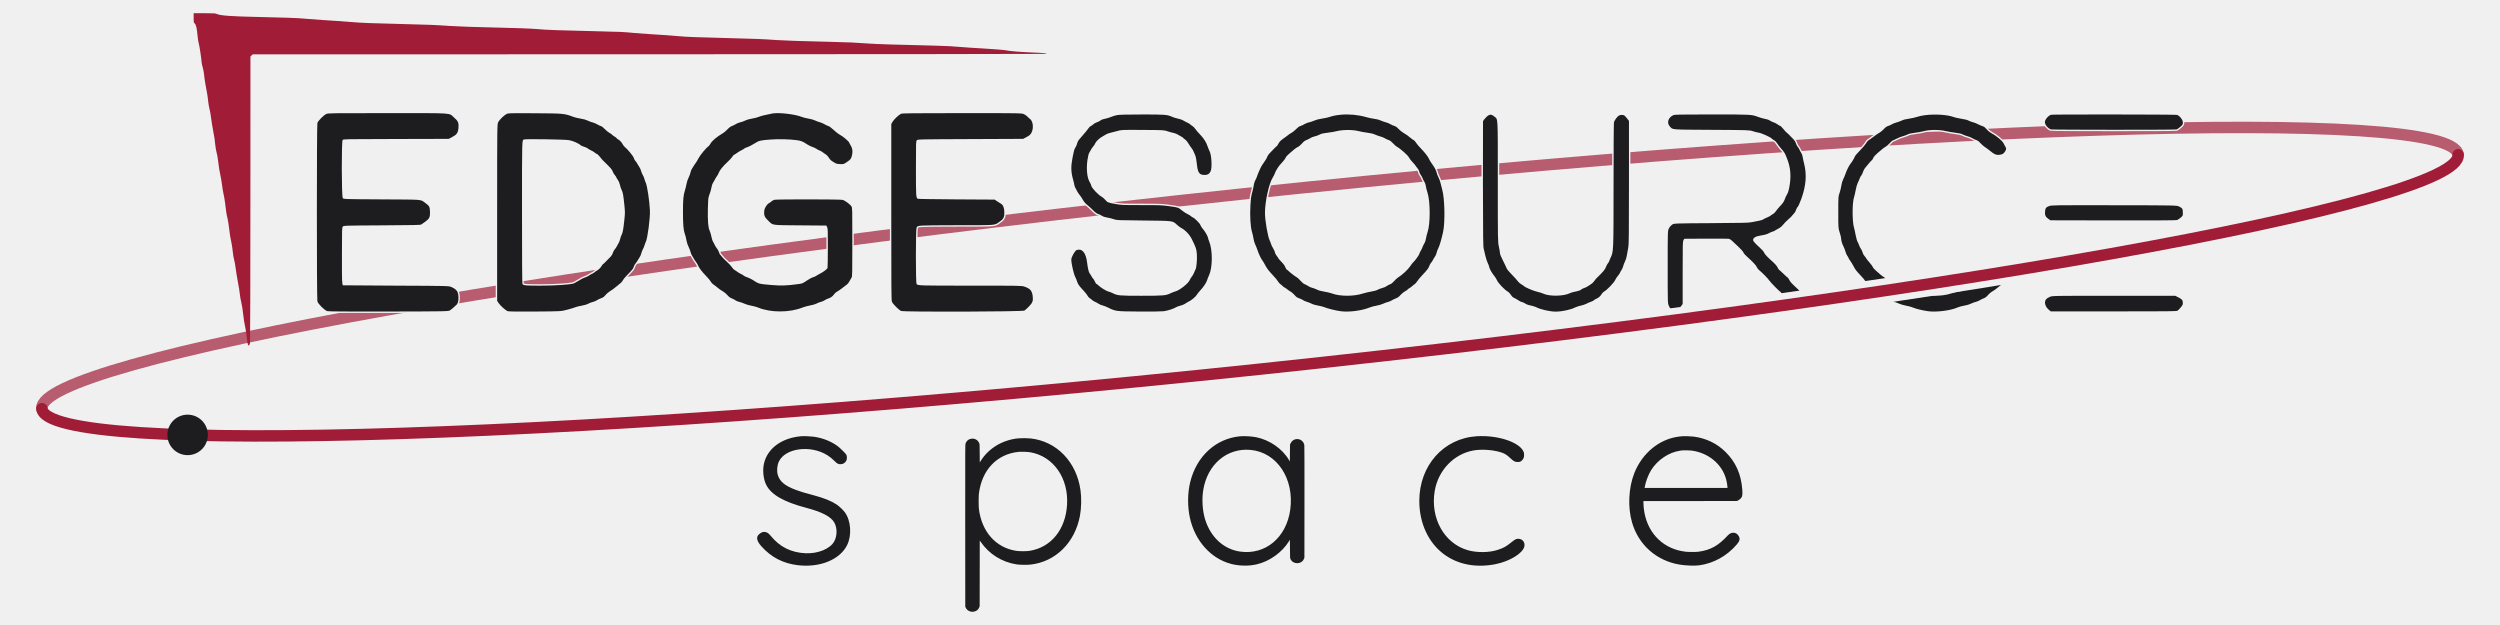
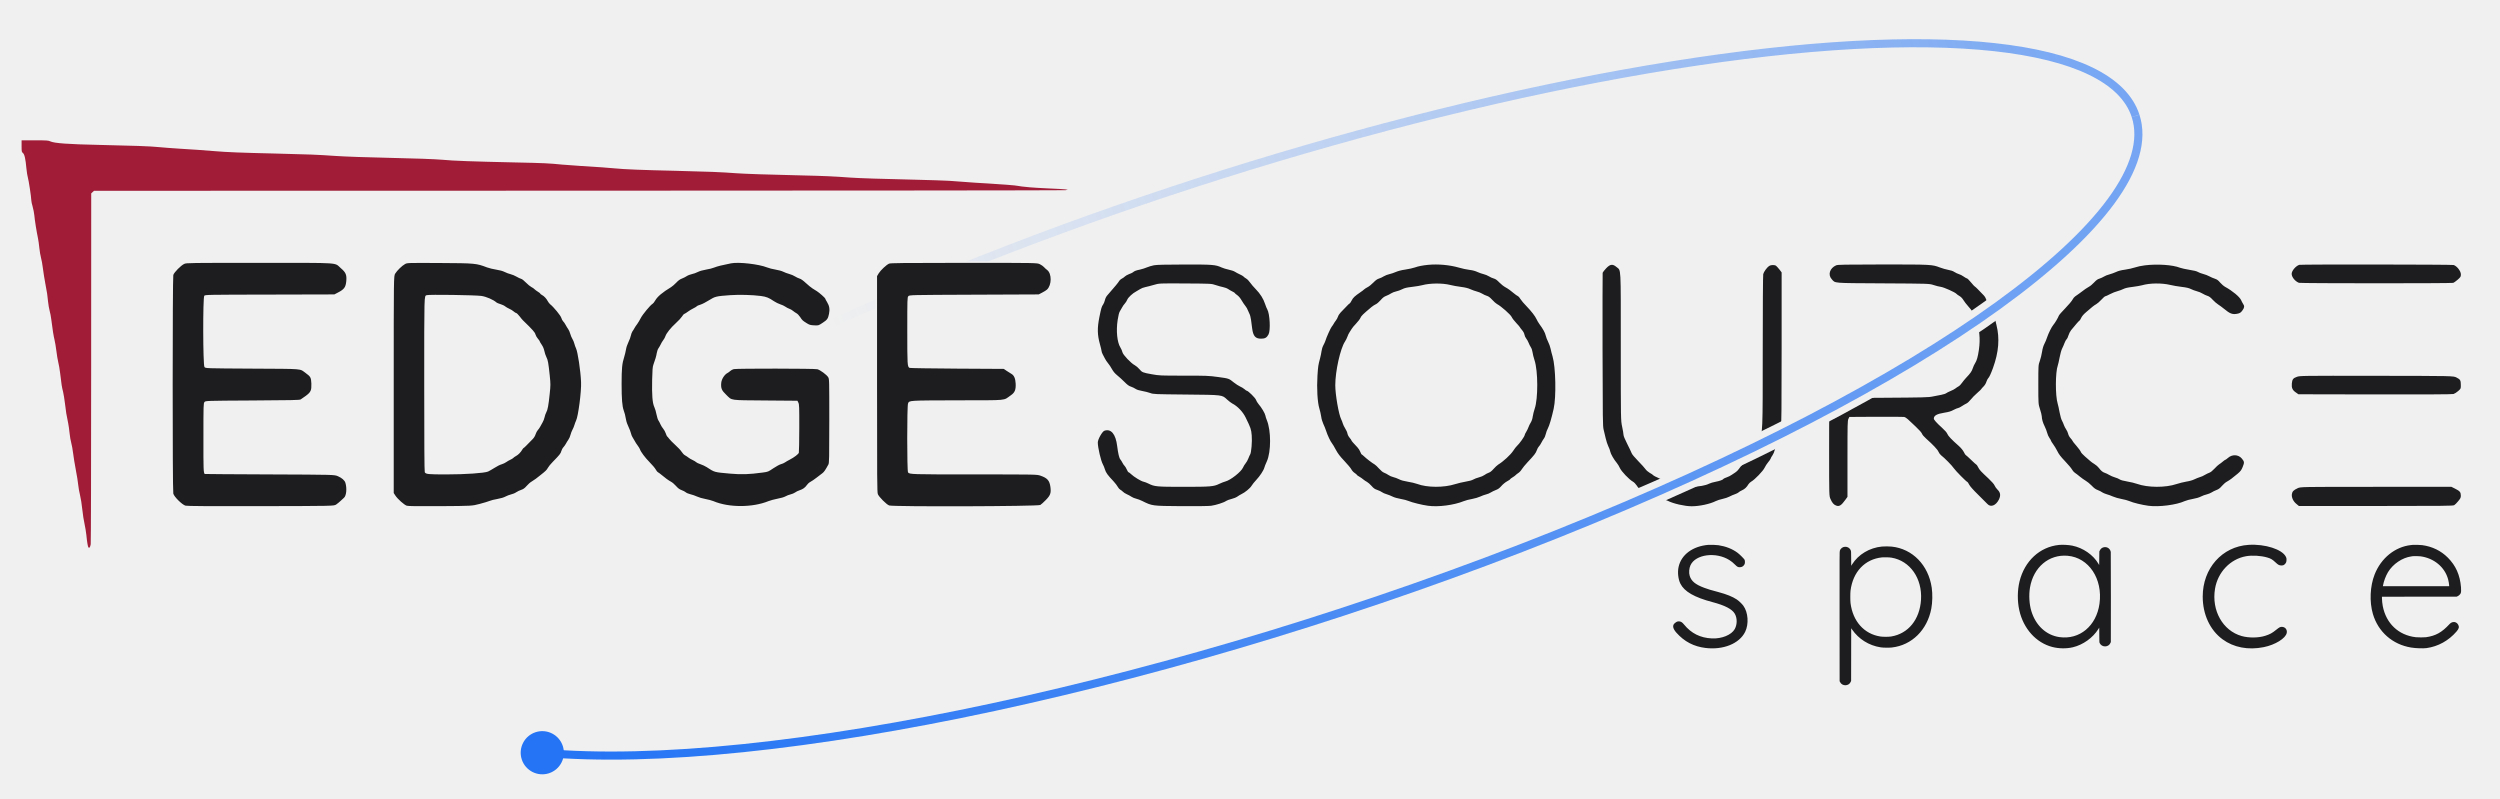
- <svg xmlns="http://www.w3.org/2000/svg" viewBox="-440 -30 5680 1420" role="img" aria-label="Edgesource Space">
+ <svg xmlns="http://www.w3.org/2000/svg" viewBox="-40 -260 4632 1480" role="img" aria-label="Edgesource Space">
  <defs>
    <path id="w" d="M3015 5791 c-63 -28 -190 -158 -204 -206 -15 -56 -16 -3988 0 -4050 15 -60 164 -207 226 -224 30 -8 423 -11 1395 -9 1354 3 1354 3 1396 30 22 15 58 44 80 65 21 21 51 47 64 59 46 37 59 177 27 280 -14 45 -66 90 -139 121 -65 28 -65 28 -1265 33 -660 3 -1201 6 -1202 8 -23 24 -25 84 -24 675 0 604 1 632 19 657 19 25 19 25 888 30 718 4 873 7 894 19 13 8 56 38 95 66 94 70 108 100 104 228 -5 112 -14 129 -105 195 -118 85 -15 76 -988 82 -869 5 -869 5 -888 30 -28 38 -31 1289 -3 1320 17 19 45 20 1214 22 l1196 3 65 34 c117 60 145 98 156 213 10 116 -8 160 -101 239 -128 109 40 98 -1505 99 -1293 0 -1357 -1 -1395 -19z M7104 5787 c-54 -29 -148 -120 -182 -177 -27 -45 -27 -45 -27 -2055 l0 -2010 30 -46 c42 -65 166 -175 212 -189 27 -8 203 -11 623 -8 585 4 585 4 726 41 78 20 161 46 185 56 24 11 89 27 144 36 66 12 117 27 150 45 28 15 75 33 105 40 30 6 73 24 95 40 22 15 64 35 92 44 41 14 63 30 100 72 25 30 67 67 92 81 25 15 60 38 78 52 18 14 55 44 84 66 97 76 120 98 140 137 11 21 52 72 92 112 127 130 146 154 157 198 7 24 24 57 40 73 15 17 35 45 45 64 9 19 30 51 45 73 15 21 34 62 40 91 7 28 23 70 35 92 13 22 30 63 38 91 8 28 22 64 30 80 40 77 101 545 93 714 -9 214 -62 562 -94 627 -11 21 -24 61 -31 88 -7 28 -23 66 -36 86 -13 20 -30 62 -39 93 -8 31 -25 71 -39 89 -13 18 -34 52 -47 77 -13 25 -33 55 -46 66 -12 12 -28 41 -34 65 -12 42 -142 201 -207 252 -13 11 -32 35 -43 55 -24 48 -69 96 -108 116 -18 9 -32 21 -32 26 0 5 -20 21 -44 35 -23 14 -52 35 -62 46 -10 12 -37 30 -59 41 -22 11 -67 48 -100 82 -36 37 -72 66 -90 70 -16 4 -55 22 -85 40 -30 18 -80 39 -110 46 -30 7 -80 25 -110 41 -36 18 -90 33 -155 43 -55 8 -132 27 -170 41 -203 77 -217 78 -880 82 -600 3 -600 3 -641 -20z m1416 -590 c92 -14 222 -70 280 -122 8 -7 41 -21 73 -30 31 -9 70 -27 86 -41 16 -13 50 -33 76 -44 27 -11 63 -34 82 -50 18 -17 40 -30 48 -30 8 0 34 -26 59 -57 24 -32 54 -67 65 -78 185 -179 222 -222 232 -261 6 -22 26 -58 45 -79 19 -21 34 -43 34 -49 0 -5 16 -33 36 -62 24 -34 41 -75 50 -118 7 -36 25 -87 38 -113 28 -54 37 -105 62 -344 16 -159 16 -175 -1 -335 -22 -216 -38 -301 -64 -345 -11 -20 -25 -59 -31 -89 -6 -29 -22 -73 -38 -98 -15 -24 -35 -61 -45 -81 -11 -20 -30 -48 -44 -62 -13 -15 -31 -48 -39 -74 -8 -29 -30 -65 -52 -88 -116 -120 -163 -167 -170 -167 -4 0 -16 -15 -26 -32 -27 -48 -76 -97 -117 -118 -19 -10 -41 -26 -48 -34 -8 -9 -33 -25 -57 -35 -24 -11 -58 -31 -76 -44 -18 -14 -56 -31 -85 -40 -29 -8 -89 -38 -133 -67 -45 -28 -97 -58 -117 -67 -70 -29 -422 -53 -774 -53 -337 0 -380 4 -399 41 -7 12 -10 581 -10 1630 0 1704 -2 1630 45 1650 33 15 903 2 1015 -14z M13145 5801 c-169 -34 -256 -55 -306 -76 -32 -14 -102 -32 -156 -40 -64 -11 -117 -26 -153 -44 -30 -16 -81 -34 -112 -40 -31 -7 -74 -23 -94 -37 -20 -14 -60 -34 -89 -45 -37 -14 -68 -36 -106 -77 -30 -31 -72 -68 -95 -82 -159 -96 -253 -175 -294 -247 -16 -29 -39 -57 -50 -63 -39 -21 -185 -197 -218 -263 -18 -36 -48 -86 -66 -111 -19 -24 -42 -59 -52 -78 -9 -18 -26 -45 -37 -59 -10 -15 -23 -49 -28 -75 -5 -27 -25 -82 -45 -122 -21 -42 -40 -100 -46 -140 -6 -37 -21 -98 -33 -137 -39 -119 -48 -213 -48 -500 0 -275 11 -412 39 -489 18 -48 28 -86 44 -175 6 -36 27 -95 46 -132 18 -37 38 -89 44 -116 6 -26 19 -59 29 -73 10 -14 28 -45 40 -68 12 -24 37 -63 56 -87 18 -25 37 -55 41 -67 15 -49 96 -157 182 -244 49 -49 99 -109 111 -132 12 -23 31 -47 44 -53 12 -7 40 -27 62 -46 67 -57 128 -101 175 -127 26 -13 68 -49 95 -80 37 -42 62 -61 104 -77 31 -11 66 -30 78 -41 12 -11 50 -27 84 -35 35 -8 90 -27 124 -43 34 -16 100 -36 153 -45 51 -9 118 -27 150 -40 283 -121 724 -121 1020 0 35 14 110 34 167 45 63 11 120 28 147 43 24 14 66 30 95 37 28 6 66 22 84 35 18 14 55 32 83 41 63 20 104 51 137 99 13 20 42 46 64 57 22 11 73 46 113 77 40 31 90 69 110 84 32 25 53 56 111 162 14 27 16 109 16 805 0 763 0 776 -20 810 -27 46 -149 136 -202 149 -52 14 -1490 15 -1547 2 -21 -5 -50 -20 -65 -34 -14 -14 -38 -31 -52 -38 -56 -29 -109 -113 -116 -182 -9 -101 8 -141 91 -220 115 -111 47 -101 726 -107 l595 -5 17 -35 c16 -32 18 -75 17 -470 -1 -239 -4 -445 -8 -458 -7 -26 -86 -86 -171 -130 -31 -15 -69 -38 -85 -49 -17 -12 -50 -27 -75 -33 -25 -6 -88 -41 -141 -76 -94 -64 -98 -66 -195 -79 -260 -35 -391 -39 -601 -21 -308 28 -287 22 -443 123 -27 17 -78 41 -114 53 -35 11 -70 28 -78 37 -7 9 -36 26 -64 39 -27 12 -63 33 -80 47 -16 13 -44 32 -62 41 -18 9 -46 38 -62 64 -16 26 -68 83 -117 126 -48 44 -100 96 -115 117 -15 20 -31 40 -37 43 -5 3 -17 29 -26 57 -10 28 -30 66 -46 84 -16 18 -39 55 -51 81 -11 27 -29 60 -39 74 -10 14 -26 63 -35 110 -8 47 -27 109 -41 139 -35 75 -46 219 -40 506 4 181 9 239 22 275 35 95 55 163 64 221 6 33 19 71 31 86 11 15 29 46 40 69 10 24 32 60 48 81 17 21 35 55 41 75 18 54 98 155 196 244 48 43 98 98 112 121 13 23 33 45 44 48 11 4 40 22 65 41 25 19 70 46 99 60 30 14 59 32 66 40 6 8 37 21 68 30 31 9 101 45 156 80 115 72 132 76 390 95 173 12 412 6 573 -15 103 -14 145 -31 244 -98 32 -21 84 -47 117 -57 32 -10 74 -29 92 -43 19 -14 51 -31 72 -38 21 -7 53 -25 70 -40 18 -15 46 -35 64 -44 18 -9 48 -40 68 -70 41 -62 45 -66 122 -114 51 -32 67 -36 138 -40 80 -4 80 -4 157 47 84 55 100 76 118 166 17 84 7 148 -35 216 -19 31 -35 61 -35 67 0 11 -110 109 -155 137 -18 11 -53 34 -80 50 -26 17 -83 62 -125 102 -52 48 -90 75 -117 82 -21 6 -59 24 -84 40 -24 16 -72 36 -106 45 -34 9 -83 27 -110 41 -28 14 -88 31 -144 40 -52 8 -123 26 -156 40 -152 61 -526 104 -668 76z M16072 5795 c-49 -22 -155 -121 -191 -179 l-31 -52 0 -2002 c0 -1768 1 -2006 15 -2038 22 -53 159 -190 209 -209 70 -26 2760 -18 2801 9 17 10 62 51 101 91 86 87 101 130 86 244 -17 118 -56 163 -182 207 -70 24 -70 24 -1229 24 -1182 0 -1199 1 -1227 38 -20 26 -20 1228 0 1276 24 58 -3 56 922 59 957 2 834 -10 984 94 73 50 94 103 88 218 -5 95 -30 151 -80 179 -18 10 -57 35 -87 55 l-53 36 -867 5 c-476 3 -872 9 -880 14 -39 25 -41 51 -41 690 0 589 1 615 19 637 19 24 19 24 1218 29 l1198 5 65 34 c36 18 76 43 88 55 90 82 92 298 3 364 -20 15 -46 39 -59 54 -12 14 -46 38 -74 52 -52 26 -52 26 -1407 26 -1151 -1 -1361 -3 -1389 -15z M20981 5765 c-41 -8 -99 -25 -131 -39 -31 -14 -89 -32 -129 -41 -73 -15 -104 -27 -131 -51 -8 -7 -40 -22 -71 -33 -31 -12 -65 -31 -75 -42 -11 -12 -36 -30 -57 -41 -21 -10 -46 -33 -55 -50 -15 -26 -67 -90 -220 -265 -16 -18 -34 -55 -40 -84 -7 -28 -21 -64 -32 -79 -29 -41 -36 -64 -71 -237 -40 -201 -38 -325 10 -498 17 -60 31 -119 31 -130 0 -12 10 -39 21 -60 12 -22 30 -58 42 -80 11 -22 36 -60 57 -85 21 -25 54 -74 73 -110 25 -45 55 -80 98 -115 34 -27 94 -82 133 -121 54 -55 83 -76 121 -88 27 -9 65 -27 85 -41 23 -16 65 -29 122 -39 47 -8 115 -25 150 -38 62 -22 74 -22 663 -28 690 -7 665 -4 762 -94 32 -29 74 -61 93 -71 98 -50 197 -153 249 -260 97 -199 102 -214 113 -332 10 -116 -8 -329 -31 -357 -5 -6 -19 -37 -31 -69 -12 -32 -35 -73 -51 -91 -16 -18 -37 -53 -48 -78 -33 -79 -233 -236 -328 -259 -26 -7 -77 -27 -113 -44 -100 -50 -159 -55 -662 -55 -497 0 -537 4 -645 58 -33 17 -76 33 -96 37 -44 8 -178 90 -229 139 -20 20 -42 36 -48 36 -6 0 -22 24 -34 53 -13 29 -31 59 -41 67 -9 7 -26 32 -37 54 -11 23 -29 50 -39 62 -22 24 -43 110 -60 249 -27 223 -114 327 -237 284 -40 -14 -122 -160 -122 -217 0 -93 58 -344 95 -407 12 -22 30 -65 38 -95 17 -57 52 -106 158 -217 32 -35 68 -81 79 -103 11 -22 33 -46 48 -54 15 -8 36 -24 47 -36 11 -13 43 -33 71 -46 28 -12 67 -33 87 -47 20 -14 60 -31 89 -37 29 -7 80 -26 113 -43 183 -91 180 -91 715 -95 293 -2 515 1 560 7 88 12 235 59 277 89 16 11 60 28 99 37 39 9 86 28 109 44 22 16 56 36 75 45 67 31 164 111 190 157 14 24 53 72 86 107 64 66 138 179 150 228 3 16 24 68 46 116 80 177 80 571 0 763 -12 28 -24 66 -27 86 -6 38 -72 150 -128 214 -19 22 -40 57 -46 77 -12 36 -146 168 -171 168 -5 0 -25 13 -43 30 -19 16 -56 39 -83 50 -26 12 -78 45 -114 74 -92 74 -88 73 -293 101 -175 24 -211 25 -634 25 -433 0 -453 1 -588 25 -173 31 -184 35 -235 96 -23 27 -60 59 -83 71 -71 36 -222 196 -231 243 -4 22 -21 61 -37 86 -61 97 -82 308 -51 511 13 84 27 139 41 160 11 18 30 51 42 73 11 22 34 54 49 70 16 17 36 48 45 71 17 43 101 121 167 155 20 10 53 30 73 43 20 14 62 30 93 36 31 6 102 25 158 41 100 30 100 30 585 27 484 -3 484 -3 564 -30 44 -15 106 -32 137 -38 31 -6 74 -22 94 -36 20 -14 56 -34 80 -46 24 -11 44 -24 44 -29 0 -4 19 -21 43 -37 27 -19 57 -54 82 -98 22 -37 54 -85 72 -106 17 -21 37 -55 43 -76 7 -20 21 -50 30 -67 10 -16 23 -66 29 -110 6 -44 15 -116 21 -160 19 -143 60 -190 165 -190 74 0 107 19 139 81 39 73 23 379 -23 460 -10 16 -28 61 -41 100 -31 98 -90 191 -173 276 -40 40 -88 97 -107 125 -19 28 -51 61 -71 72 -20 12 -43 28 -50 38 -8 9 -39 27 -69 40 -30 14 -71 35 -90 48 -19 13 -71 30 -115 39 -43 9 -103 27 -133 41 -112 51 -161 55 -689 54 -361 -1 -507 -4 -562 -14z M26060 5773 c-95 -9 -189 -27 -244 -48 -33 -12 -113 -30 -176 -39 -76 -11 -137 -27 -180 -46 -36 -16 -90 -34 -120 -40 -30 -6 -75 -24 -100 -39 -25 -16 -65 -35 -90 -42 -33 -10 -61 -30 -105 -75 -33 -34 -80 -72 -105 -84 -25 -13 -54 -31 -65 -42 -11 -11 -41 -34 -67 -51 -109 -75 -138 -102 -164 -154 -15 -29 -31 -53 -35 -53 -5 0 -37 -30 -71 -67 -35 -37 -79 -84 -100 -104 -20 -21 -42 -55 -48 -76 -7 -21 -25 -54 -40 -73 -15 -19 -33 -46 -40 -60 -7 -14 -22 -36 -34 -50 -20 -22 -103 -206 -121 -270 -4 -14 -20 -49 -36 -78 -16 -30 -30 -77 -34 -110 -4 -31 -16 -91 -27 -132 -34 -127 -36 -140 -48 -320 -15 -234 0 -496 35 -608 13 -42 28 -110 34 -150 5 -42 22 -98 39 -135 17 -34 40 -93 53 -132 25 -80 83 -200 109 -230 10 -11 41 -62 68 -114 40 -74 74 -120 160 -211 60 -63 119 -134 130 -156 11 -22 39 -53 61 -67 23 -15 41 -31 41 -35 0 -5 19 -19 43 -32 23 -13 57 -36 75 -52 18 -15 49 -37 70 -47 20 -11 58 -44 84 -74 39 -45 59 -59 108 -75 33 -12 72 -30 87 -42 14 -11 51 -28 82 -36 31 -9 81 -29 111 -44 33 -17 94 -34 152 -44 54 -9 119 -26 145 -38 62 -27 254 -75 363 -89 189 -26 480 12 661 86 34 14 103 32 153 40 51 9 118 29 152 45 34 16 83 34 110 40 27 6 66 22 86 36 21 13 63 34 93 45 41 15 67 34 103 75 27 31 72 68 105 86 31 17 57 34 57 39 0 4 20 20 44 34 24 14 50 33 58 42 7 9 29 26 49 39 20 12 50 44 65 70 16 26 63 83 105 128 125 132 156 172 173 224 9 27 26 58 37 68 12 11 33 42 46 69 14 28 36 64 49 81 13 16 28 55 35 85 6 29 24 77 39 104 25 45 67 186 106 360 50 220 38 776 -20 970 -13 44 -30 109 -37 145 -7 36 -28 93 -46 128 -18 35 -38 87 -44 115 -11 51 -48 119 -118 214 -19 26 -42 66 -52 89 -27 59 -94 145 -187 242 -45 45 -93 102 -108 127 -14 25 -38 52 -53 60 -15 7 -41 25 -57 39 -70 60 -123 97 -174 125 -30 16 -80 56 -111 88 -43 45 -68 63 -103 73 -26 7 -66 25 -89 40 -23 15 -67 33 -97 40 -30 7 -82 25 -115 40 -40 19 -90 33 -150 40 -49 6 -136 24 -192 41 -174 50 -388 70 -573 52z m408 -372 c44 -12 133 -28 198 -36 85 -11 136 -24 179 -44 34 -15 85 -34 115 -41 30 -7 75 -25 100 -40 25 -16 64 -34 88 -41 32 -9 58 -29 100 -74 31 -34 71 -69 88 -78 74 -38 252 -195 273 -241 10 -23 48 -72 85 -111 36 -38 66 -73 66 -77 0 -4 18 -27 39 -52 25 -29 41 -59 46 -86 4 -22 18 -54 32 -71 14 -16 33 -51 44 -78 10 -27 29 -65 42 -84 15 -22 27 -59 32 -94 4 -32 20 -98 37 -148 66 -199 67 -713 3 -897 -14 -40 -30 -104 -36 -143 -6 -46 -19 -84 -38 -115 -16 -25 -34 -63 -41 -84 -7 -22 -26 -60 -41 -85 -16 -25 -29 -52 -29 -60 0 -25 -102 -168 -146 -206 -13 -11 -43 -50 -67 -87 -48 -74 -185 -200 -278 -256 -19 -12 -58 -48 -86 -80 -36 -41 -63 -62 -93 -72 -23 -8 -57 -26 -76 -41 -18 -14 -64 -34 -100 -43 -37 -9 -86 -28 -108 -41 -26 -15 -78 -29 -141 -39 -55 -9 -140 -29 -190 -45 -210 -68 -523 -67 -708 3 -36 13 -114 32 -174 41 -74 12 -125 26 -163 46 -30 15 -77 33 -105 39 -27 6 -68 23 -90 39 -22 16 -58 34 -79 42 -26 9 -58 36 -95 77 -31 35 -68 70 -83 78 -38 20 -152 107 -195 149 -20 19 -40 35 -44 35 -4 0 -15 21 -25 47 -10 27 -34 64 -54 85 -71 74 -110 119 -110 127 0 5 -15 27 -34 50 -20 23 -37 57 -41 80 -3 21 -22 63 -41 92 -19 30 -39 72 -45 94 -6 22 -19 56 -29 75 -46 90 -110 459 -110 633 0 261 94 681 180 809 16 24 37 66 46 93 9 28 27 64 39 80 12 17 29 44 38 60 8 17 46 61 82 99 37 39 74 87 82 108 15 36 44 65 205 200 25 20 60 43 79 51 20 8 59 42 89 76 40 46 65 65 105 80 29 11 69 31 89 45 20 14 62 30 94 37 31 6 81 24 111 40 45 23 82 32 186 44 72 9 155 22 185 31 144 39 374 41 518 5z M33620 5764 c-117 -51 -157 -173 -83 -255 72 -80 -3 -73 953 -79 855 -5 855 -5 935 -31 44 -15 105 -30 135 -34 56 -7 266 -101 290 -130 6 -8 31 -26 56 -40 27 -16 53 -43 71 -73 15 -26 57 -81 94 -122 74 -84 82 -97 132 -226 73 -186 92 -366 62 -575 -19 -130 -39 -201 -70 -248 -14 -20 -33 -62 -43 -93 -19 -59 -45 -95 -122 -176 -25 -26 -60 -69 -78 -95 -18 -27 -46 -56 -63 -65 -18 -9 -44 -27 -60 -40 -16 -13 -56 -34 -90 -47 -34 -14 -70 -32 -79 -40 -10 -9 -51 -22 -91 -30 -41 -7 -112 -22 -159 -31 -77 -17 -167 -19 -932 -24 -846 -5 -846 -5 -889 -35 -27 -19 -54 -50 -71 -84 -28 -53 -28 -53 -28 -877 0 -823 0 -823 26 -881 29 -67 57 -101 99 -118 60 -26 99 -3 176 105 l39 54 0 706 c0 651 1 708 18 740 l17 35 490 3 c270 1 505 0 523 -3 18 -3 49 -22 71 -43 21 -20 86 -82 145 -136 67 -63 109 -111 116 -131 7 -20 38 -57 78 -92 128 -114 213 -204 228 -243 9 -22 30 -50 47 -64 64 -49 205 -192 237 -241 32 -48 237 -255 252 -255 4 0 19 -21 32 -48 15 -30 75 -98 167 -188 79 -77 157 -155 172 -172 61 -67 157 -29 213 83 36 75 29 130 -26 183 -21 20 -45 54 -54 76 -10 25 -52 72 -113 130 -147 137 -166 158 -192 209 -13 26 -27 47 -31 47 -4 0 -49 40 -100 90 -51 49 -96 90 -100 90 -4 0 -19 24 -34 54 -18 35 -52 76 -94 114 -136 120 -197 185 -212 223 -10 25 -44 64 -96 111 -101 91 -154 150 -154 172 0 56 57 88 197 110 77 12 119 24 168 51 37 19 75 35 85 35 10 0 42 16 71 36 29 19 67 41 85 49 17 7 52 39 77 71 26 33 80 88 122 124 41 36 75 68 75 72 0 4 17 24 39 45 24 24 45 57 55 90 10 28 24 57 33 65 18 14 52 88 89 190 107 296 127 548 64 798 -16 63 -32 136 -35 162 -3 26 -17 62 -30 82 -13 19 -33 56 -44 82 -12 26 -31 57 -44 69 -12 13 -28 44 -34 69 -7 25 -27 61 -45 80 -97 103 -161 166 -167 166 -5 0 -36 34 -70 75 -34 41 -67 75 -74 75 -8 0 -36 16 -63 35 -27 20 -67 40 -89 46 -22 6 -59 24 -83 39 -28 19 -68 32 -115 40 -40 7 -110 27 -157 45 -140 54 -158 55 -1057 55 -717 -1 -833 -3 -863 -16z M39342 5764 c-62 -7 -145 -25 -185 -39 -39 -14 -121 -32 -182 -41 -76 -10 -129 -24 -170 -44 -33 -15 -88 -35 -122 -44 -35 -8 -80 -27 -100 -40 -21 -13 -58 -30 -83 -38 -33 -9 -60 -28 -100 -71 -30 -32 -72 -68 -93 -78 -37 -20 -83 -51 -181 -126 -28 -21 -62 -46 -78 -55 -15 -10 -38 -37 -50 -62 -13 -25 -73 -96 -134 -159 -61 -62 -115 -124 -119 -138 -10 -31 -72 -137 -101 -169 -31 -36 -90 -154 -115 -230 -11 -36 -34 -90 -51 -122 -19 -37 -34 -87 -43 -147 -7 -49 -26 -125 -41 -168 -28 -78 -28 -78 -28 -438 0 -360 0 -360 32 -459 18 -54 32 -113 32 -130 1 -53 20 -118 54 -186 18 -36 39 -90 46 -120 7 -30 26 -72 42 -94 15 -21 28 -44 28 -50 0 -6 18 -36 40 -65 22 -29 57 -87 78 -129 28 -58 62 -102 143 -187 59 -62 116 -130 128 -152 11 -22 35 -50 53 -62 18 -11 60 -43 93 -71 33 -27 82 -62 110 -78 27 -15 76 -55 109 -89 43 -46 73 -68 114 -83 30 -11 66 -30 80 -41 14 -10 50 -26 81 -35 31 -8 85 -28 121 -44 36 -16 106 -36 157 -45 50 -8 117 -27 148 -40 67 -30 228 -69 351 -86 193 -26 519 16 671 86 31 14 99 32 152 41 60 10 117 27 151 45 30 16 79 33 107 39 29 7 69 23 89 36 20 14 61 34 91 45 40 15 65 34 101 76 26 30 67 66 92 79 50 27 104 67 200 148 55 47 69 66 93 126 34 83 31 99 -20 158 -64 73 -178 76 -254 7 -22 -19 -44 -35 -49 -35 -5 0 -27 -15 -47 -33 -21 -18 -51 -41 -68 -51 -16 -10 -55 -46 -86 -80 -36 -39 -70 -66 -95 -75 -21 -7 -59 -26 -84 -41 -25 -16 -65 -34 -90 -40 -24 -7 -69 -25 -100 -40 -34 -17 -91 -34 -150 -43 -52 -9 -135 -29 -185 -46 -205 -69 -532 -67 -730 4 -39 14 -120 34 -182 44 -72 12 -122 26 -140 39 -16 11 -55 28 -88 37 -33 9 -80 30 -105 45 -25 15 -61 33 -82 39 -40 13 -69 37 -112 93 -15 21 -51 52 -79 69 -29 17 -63 42 -77 55 -14 12 -58 51 -98 85 -40 34 -75 73 -79 87 -3 13 -39 63 -79 109 -41 46 -74 89 -74 94 0 5 -16 27 -36 49 -22 24 -40 57 -45 82 -6 24 -22 61 -38 83 -15 22 -34 58 -41 80 -7 22 -23 58 -35 80 -14 23 -32 88 -45 155 -11 63 -27 135 -35 160 -46 147 -44 587 2 710 6 14 20 79 33 145 12 66 33 140 46 165 13 25 33 70 44 101 11 31 29 64 40 74 11 10 27 42 35 73 9 30 31 73 48 94 78 97 149 178 156 178 4 0 18 22 31 50 17 35 45 67 98 112 41 35 91 77 111 94 20 17 52 39 71 49 19 10 61 46 93 81 32 35 65 64 72 64 8 0 48 18 89 40 42 22 104 47 138 55 34 9 83 27 109 40 33 17 83 29 170 39 68 9 147 22 174 30 143 42 367 45 525 7 47 -12 141 -28 210 -36 91 -11 138 -22 173 -40 27 -14 76 -32 110 -41 34 -8 82 -28 107 -44 25 -15 64 -34 88 -41 32 -9 59 -29 100 -74 31 -33 77 -73 102 -88 25 -15 72 -50 105 -77 109 -91 157 -110 242 -94 54 10 70 20 103 66 35 47 38 79 11 116 -10 15 -27 47 -38 72 -27 60 -161 172 -294 244 -26 14 -68 50 -94 80 -36 43 -58 59 -98 72 -29 9 -74 29 -102 44 -27 16 -79 35 -114 44 -35 9 -80 26 -98 37 -22 14 -77 28 -158 40 -69 11 -146 28 -173 38 -136 54 -417 73 -650 45z M42200 5773 c-66 -23 -140 -111 -140 -167 0 -60 64 -139 135 -166 29 -11 2811 -12 2856 -1 14 3 52 30 85 59 56 50 59 55 59 100 0 59 -75 155 -135 172 -36 10 -2831 13 -2860 3z M29358 5708 c-32 -34 -61 -71 -64 -82 -2 -12 -3 -655 -2 -1431 3 -1292 4 -1415 20 -1475 9 -36 27 -108 38 -160 12 -52 34 -120 49 -150 16 -30 32 -74 36 -97 7 -42 69 -149 123 -213 17 -20 41 -60 55 -91 27 -62 172 -214 240 -252 24 -13 53 -44 74 -75 25 -41 45 -58 81 -74 26 -12 69 -36 96 -55 26 -18 56 -33 65 -33 9 0 35 -9 56 -21 22 -12 51 -27 65 -35 14 -7 58 -20 99 -28 41 -9 91 -24 112 -35 99 -52 314 -101 442 -101 146 0 343 43 447 96 25 13 81 31 125 40 44 9 103 29 130 44 28 15 73 35 102 44 28 10 57 24 65 33 7 9 36 26 64 39 50 22 87 57 120 113 10 16 33 38 53 49 65 37 216 194 245 255 14 31 44 76 65 101 22 25 43 56 47 68 3 13 19 41 35 63 15 22 33 63 39 90 6 28 24 76 41 107 19 38 34 90 45 155 8 54 22 131 30 171 11 61 14 304 14 1469 l0 1396 -41 54 c-24 30 -52 61 -63 69 -28 19 -95 18 -128 -4 -39 -26 -99 -109 -109 -151 -5 -20 -9 -652 -9 -1406 0 -1537 0 -1532 -69 -1675 -17 -36 -31 -70 -31 -77 0 -6 -12 -25 -26 -42 -14 -17 -34 -53 -44 -80 -24 -67 -60 -110 -228 -273 -7 -7 -27 -32 -43 -56 -16 -23 -44 -51 -62 -62 -18 -10 -50 -32 -72 -48 -22 -16 -64 -37 -92 -46 -29 -10 -55 -22 -59 -27 -11 -19 -66 -40 -146 -55 -45 -8 -99 -24 -120 -35 -140 -72 -477 -76 -610 -8 -22 11 -81 29 -131 40 -85 18 -287 105 -302 129 -3 5 -29 23 -59 39 -29 17 -65 48 -78 68 -14 21 -75 89 -136 151 -69 70 -115 126 -122 148 -6 18 -43 95 -81 170 -44 87 -69 147 -69 169 0 18 -11 85 -25 149 -25 116 -25 116 -25 1478 0 1539 7 1406 -80 1481 -71 60 -116 55 -192 -25z M42157 3698 c-70 -24 -87 -47 -94 -125 -7 -79 12 -122 74 -164 l48 -34 1419 -3 c953 -1 1430 1 1455 8 20 6 59 30 86 55 50 44 50 44 49 112 0 87 -10 103 -81 139 -58 29 -58 29 -1478 31 -1402 2 -1421 1 -1478 -19z M42170 1634 c-76 -36 -98 -59 -106 -109 -9 -61 25 -134 84 -182 l46 -38 1426 0 c1248 0 1428 2 1451 15 15 8 49 42 75 75 44 53 49 65 48 107 -1 59 -18 80 -106 124 l-68 34 -1397 0 c-1398 0 -1398 0 -1453 -26z" />
    <path id="s" d="M3085 9684 c-971 -81 -1680 -605 -1846 -1366 -72 -330 -25 -756 113 -1033 245 -489 866 -845 1984 -1139 766 -202 1205 -430 1372 -712 159 -268 158 -670 -1 -954 -203 -360 -801 -604 -1412 -576 -715 34 -1269 310 -1717 857 -114 139 -182 183 -298 196 -100 10 -172 -21 -288 -122 -148 -130 -107 -332 120 -585 485 -543 1070 -848 1794 -935 1094 -133 2083 268 2442 990 240 484 191 1210 -111 1621 -88 120 -279 301 -407 386 -259 172 -621 318 -1128 454 -512 137 -635 174 -882 266 -546 203 -795 410 -896 743 -57 188 -35 465 51 651 312 675 1567 841 2401 318 125 -78 235 -168 349 -283 135 -137 190 -165 307 -159 130 7 218 64 280 180 34 63 34 223 0 286 -34 63 -310 337 -428 424 -328 243 -724 399 -1184 469 -132 19 -492 33 -615 23z M24740 9679 c-1191 -119 -2133 -989 -2445 -2259 -133 -543 -139 -1202 -15 -1767 250 -1141 1039 -2020 2045 -2278 404 -104 869 -110 1260 -18 629 148 1239 583 1579 1126 l55 89 3 -454 c3 -438 4 -454 24 -499 130 -281 551 -275 666 9 l23 57 3 2755 c1 1721 -1 2774 -7 2806 -37 199 -214 325 -412 293 -119 -19 -213 -92 -267 -207 l-27 -57 -5 -420 -5 -419 -46 79 c-319 548 -950 985 -1614 1119 -231 46 -598 67 -815 45z m525 -670 c1309 -112 2183 -1424 1970 -2959 -191 -1375 -1230 -2241 -2475 -2064 -817 117 -1464 716 -1734 1606 -129 426 -162 990 -85 1448 211 1259 1167 2069 2324 1969z M36445 9683 c-1640 -103 -2835 -1450 -2835 -3192 0 -1102 447 -2067 1220 -2638 687 -508 1586 -680 2545 -488 711 142 1362 545 1425 882 36 198 -89 360 -287 371 -113 6 -164 -19 -368 -183 -252 -203 -374 -270 -665 -365 -413 -137 -1021 -144 -1464 -19 -1170 331 -1873 1581 -1645 2929 172 1019 941 1825 1910 2000 382 69 915 38 1311 -76 225 -65 321 -122 511 -301 169 -159 233 -193 370 -193 99 0 147 19 210 82 76 77 102 144 102 269 0 102 -1 107 -39 185 -226 461 -1288 801 -2301 737z M46600 9684 c-19 -2 -78 -9 -130 -14 -983 -107 -1845 -805 -2243 -1815 -285 -726 -328 -1684 -107 -2438 323 -1107 1212 -1888 2360 -2076 293 -48 744 -63 960 -33 710 100 1358 459 1843 1021 147 171 177 276 114 403 -109 222 -366 251 -542 60 -476 -517 -854 -728 -1455 -813 -113 -16 -487 -16 -630 0 -1063 121 -1832 845 -2040 1920 -28 142 -50 353 -50 478 l0 103 2308 2 2307 3 60 28 c73 34 147 104 183 172 32 63 39 179 23 381 -62 756 -320 1334 -815 1830 -426 425 -954 683 -1577 769 -108 15 -494 28 -569 19z m460 -709 c834 -112 1500 -666 1704 -1415 32 -117 66 -315 66 -381 l0 -49 -2046 0 -2046 0 7 43 c41 249 173 604 309 826 309 506 876 890 1436 970 41 6 86 13 100 15 67 10 376 4 470 -9z M13805 9579 c-771 -73 -1462 -485 -1849 -1102 l-55 -88 -3 448 c-3 440 -4 449 -26 505 -124 309 -574 294 -673 -23 -19 -60 -19 -149 -17 -4058 l3 -3996 21 -46 c130 -281 551 -275 666 9 l23 57 3 1624 2 1624 53 -76 c410 -594 1040 -989 1762 -1103 156 -24 519 -30 694 -10 1236 138 2192 1083 2440 2411 71 382 81 893 25 1280 -203 1395 -1184 2404 -2472 2540 -147 16 -450 18 -597 4z m590 -688 c1142 -194 1900 -1278 1817 -2599 -78 -1224 -788 -2097 -1847 -2269 -153 -25 -504 -25 -665 0 -1002 155 -1702 940 -1842 2067 -17 139 -17 621 0 760 145 1166 883 1948 1947 2060 134 14 454 4 590 -19z" />
    <g id="t">
      <use href="#w" transform="translate(0 808) scale(.1 -.1)" />
-       <use href="#s" transform="translate(1238.6 679.3) scale(0.46) translate(0 1581) scale(.1 -.1)" />
+       <use href="#s" transform="translate(3032.9 565.7) scale(0.3) translate(0 1581) scale(.1 -.1)" />
    </g>
-     <path id="f" d="M-360 610A2760 200 0 0 0 5160 610" />
-     <mask id="behind" maskUnits="userSpaceOnUse" x="-440" y="-30" width="5680" height="1420">
-       <rect x="-440" y="-30" width="5680" height="1420" fill="#fff" />
-       <use href="#t" fill="#000" stroke="#000" stroke-width="64" stroke-linejoin="round" />
+     <path id="f" d="M1700 0A1700 420 0 0 1 -1472.2 210" />
+     <linearGradient id="fg" gradientUnits="userSpaceOnUse" x1="1700" y1="0" x2="-1472.2" y2="0">
+       <stop offset="0" stop-color="#2474f5" stop-opacity="0.6" />
+       <stop offset="1" stop-color="#2474f5" />
+     </linearGradient>
+     <linearGradient id="bg" gradientUnits="userSpaceOnUse" x1="1700" y1="0" x2="-718.5" y2="0">
+       <stop offset="0" stop-color="#2474f5" stop-opacity="0.6" />
+       <stop offset="1" stop-color="#2474f5" stop-opacity="0" />
+     </linearGradient>
+     <mask id="behind" maskUnits="userSpaceOnUse" x="-40" y="-260" width="4632" height="1480">
+       <rect x="-40" y="-260" width="4632" height="1480" fill="#fff" />
+       <use href="#t" fill="#000" stroke="#000" stroke-width="56" stroke-linejoin="round" />
    </mask>
-     <mask id="under" maskUnits="userSpaceOnUse" x="-440" y="-30" width="5680" height="1420">
-       <rect x="-440" y="-30" width="5680" height="1420" fill="#fff" />
-       <g transform="rotate(-6 2400 610)">
-         <use href="#f" fill="none" stroke="#000" stroke-width="56" />
-         <circle cx="-36.9" cy="703.9" r="68" fill="#000" />
+     <mask id="under" maskUnits="userSpaceOnUse" x="-40" y="-260" width="4632" height="1480">
+       <rect x="-40" y="-260" width="4632" height="1480" fill="#fff" />
+       <g transform="translate(2300 480) rotate(-18)">
+         <use href="#f" fill="none" stroke="#000" stroke-width="41" />
+         <circle cx="-1472.2" cy="210" r="58" fill="#000" />
      </g>
    </mask>
  </defs>
  <g mask="url(#behind)">
-     <path transform="rotate(-6 2400 610)" d="M-360 610A2760 200 0 0 1 5160 610" fill="none" stroke="#a01c37" stroke-width="26" stroke-linecap="round" opacity=".7" />
+     <path transform="translate(2300 480) rotate(-18)" d="M1700 0A1700 420 0 0 0 -718.5 -380.6" fill="none" stroke="url(#bg)" stroke-width="15" />
  </g>
  <g mask="url(#under)">
    <path d="M0 7973 c0 -103 1 -108 25 -128 30 -24 48 -107 65 -291 6 -63 18 -136 26 -162 16 -51 63 -364 64 -423 0 -19 11 -73 25 -118 13 -45 27 -117 31 -159 6 -80 42 -307 68 -427 8 -38 19 -120 25 -180 6 -61 20 -140 30 -177 11 -37 27 -127 36 -200 9 -73 29 -200 45 -283 36 -192 37 -199 50 -330 6 -60 20 -139 30 -175 10 -36 24 -103 29 -150 24 -193 44 -319 62 -390 10 -41 25 -133 34 -205 8 -71 24 -163 34 -204 11 -41 27 -135 36 -210 23 -203 32 -258 54 -341 10 -41 26 -142 36 -225 16 -143 26 -203 59 -360 8 -38 19 -120 25 -180 6 -61 20 -142 31 -180 11 -39 27 -126 35 -195 8 -69 31 -207 50 -307 20 -100 39 -224 44 -275 5 -51 20 -138 34 -193 14 -55 33 -174 42 -265 9 -91 28 -210 41 -265 12 -55 28 -148 34 -206 14 -144 28 -221 40 -233 16 -16 32 8 41 61 4 26 8 1500 8 3274 l1 3226 26 24 26 24 8976 2 c4937 1 8997 5 9022 9 l45 7 -46 8 c-25 4 -167 12 -315 18 -148 7 -305 16 -349 21 -44 5 -109 12 -145 15 -36 4 -68 9 -71 11 -11 7 -341 33 -544 44 -110 5 -222 12 -250 15 -59 6 -269 21 -480 35 -82 5 -357 14 -610 20 -622 14 -1062 28 -1225 40 -298 22 -464 30 -900 40 -629 14 -1051 29 -1205 40 -300 22 -503 30 -1115 45 -653 15 -953 27 -1135 45 -124 12 -316 26 -635 45 -135 9 -288 20 -340 25 -254 25 -336 29 -860 40 -819 18 -1154 30 -1365 50 -119 11 -543 27 -960 35 -402 8 -860 24 -1025 36 -328 23 -483 29 -1105 44 -644 15 -901 25 -1135 45 -221 18 -387 30 -640 45 -140 9 -318 22 -395 30 -137 15 -504 28 -1090 40 -579 12 -838 31 -911 65 -37 18 -63 20 -287 20 l-247 0 0 -107z" transform="translate(0 808) scale(.1 -.1)" fill="#a01c37" />
    <use href="#t" fill="#1d1d1f" />
  </g>
-   <g transform="rotate(-6 2400 610)">
-     <use href="#f" fill="none" stroke="#a01c37" stroke-width="26" stroke-linecap="round" />
-     <circle cx="-36.9" cy="703.9" r="46" fill="#1d1d1f" />
+   <g transform="translate(2300 480) rotate(-18)">
+     <use href="#f" fill="none" stroke="url(#fg)" stroke-width="15" />
+     <circle cx="-1472.2" cy="210" r="40" fill="#2474f5" />
  </g>
</svg>
